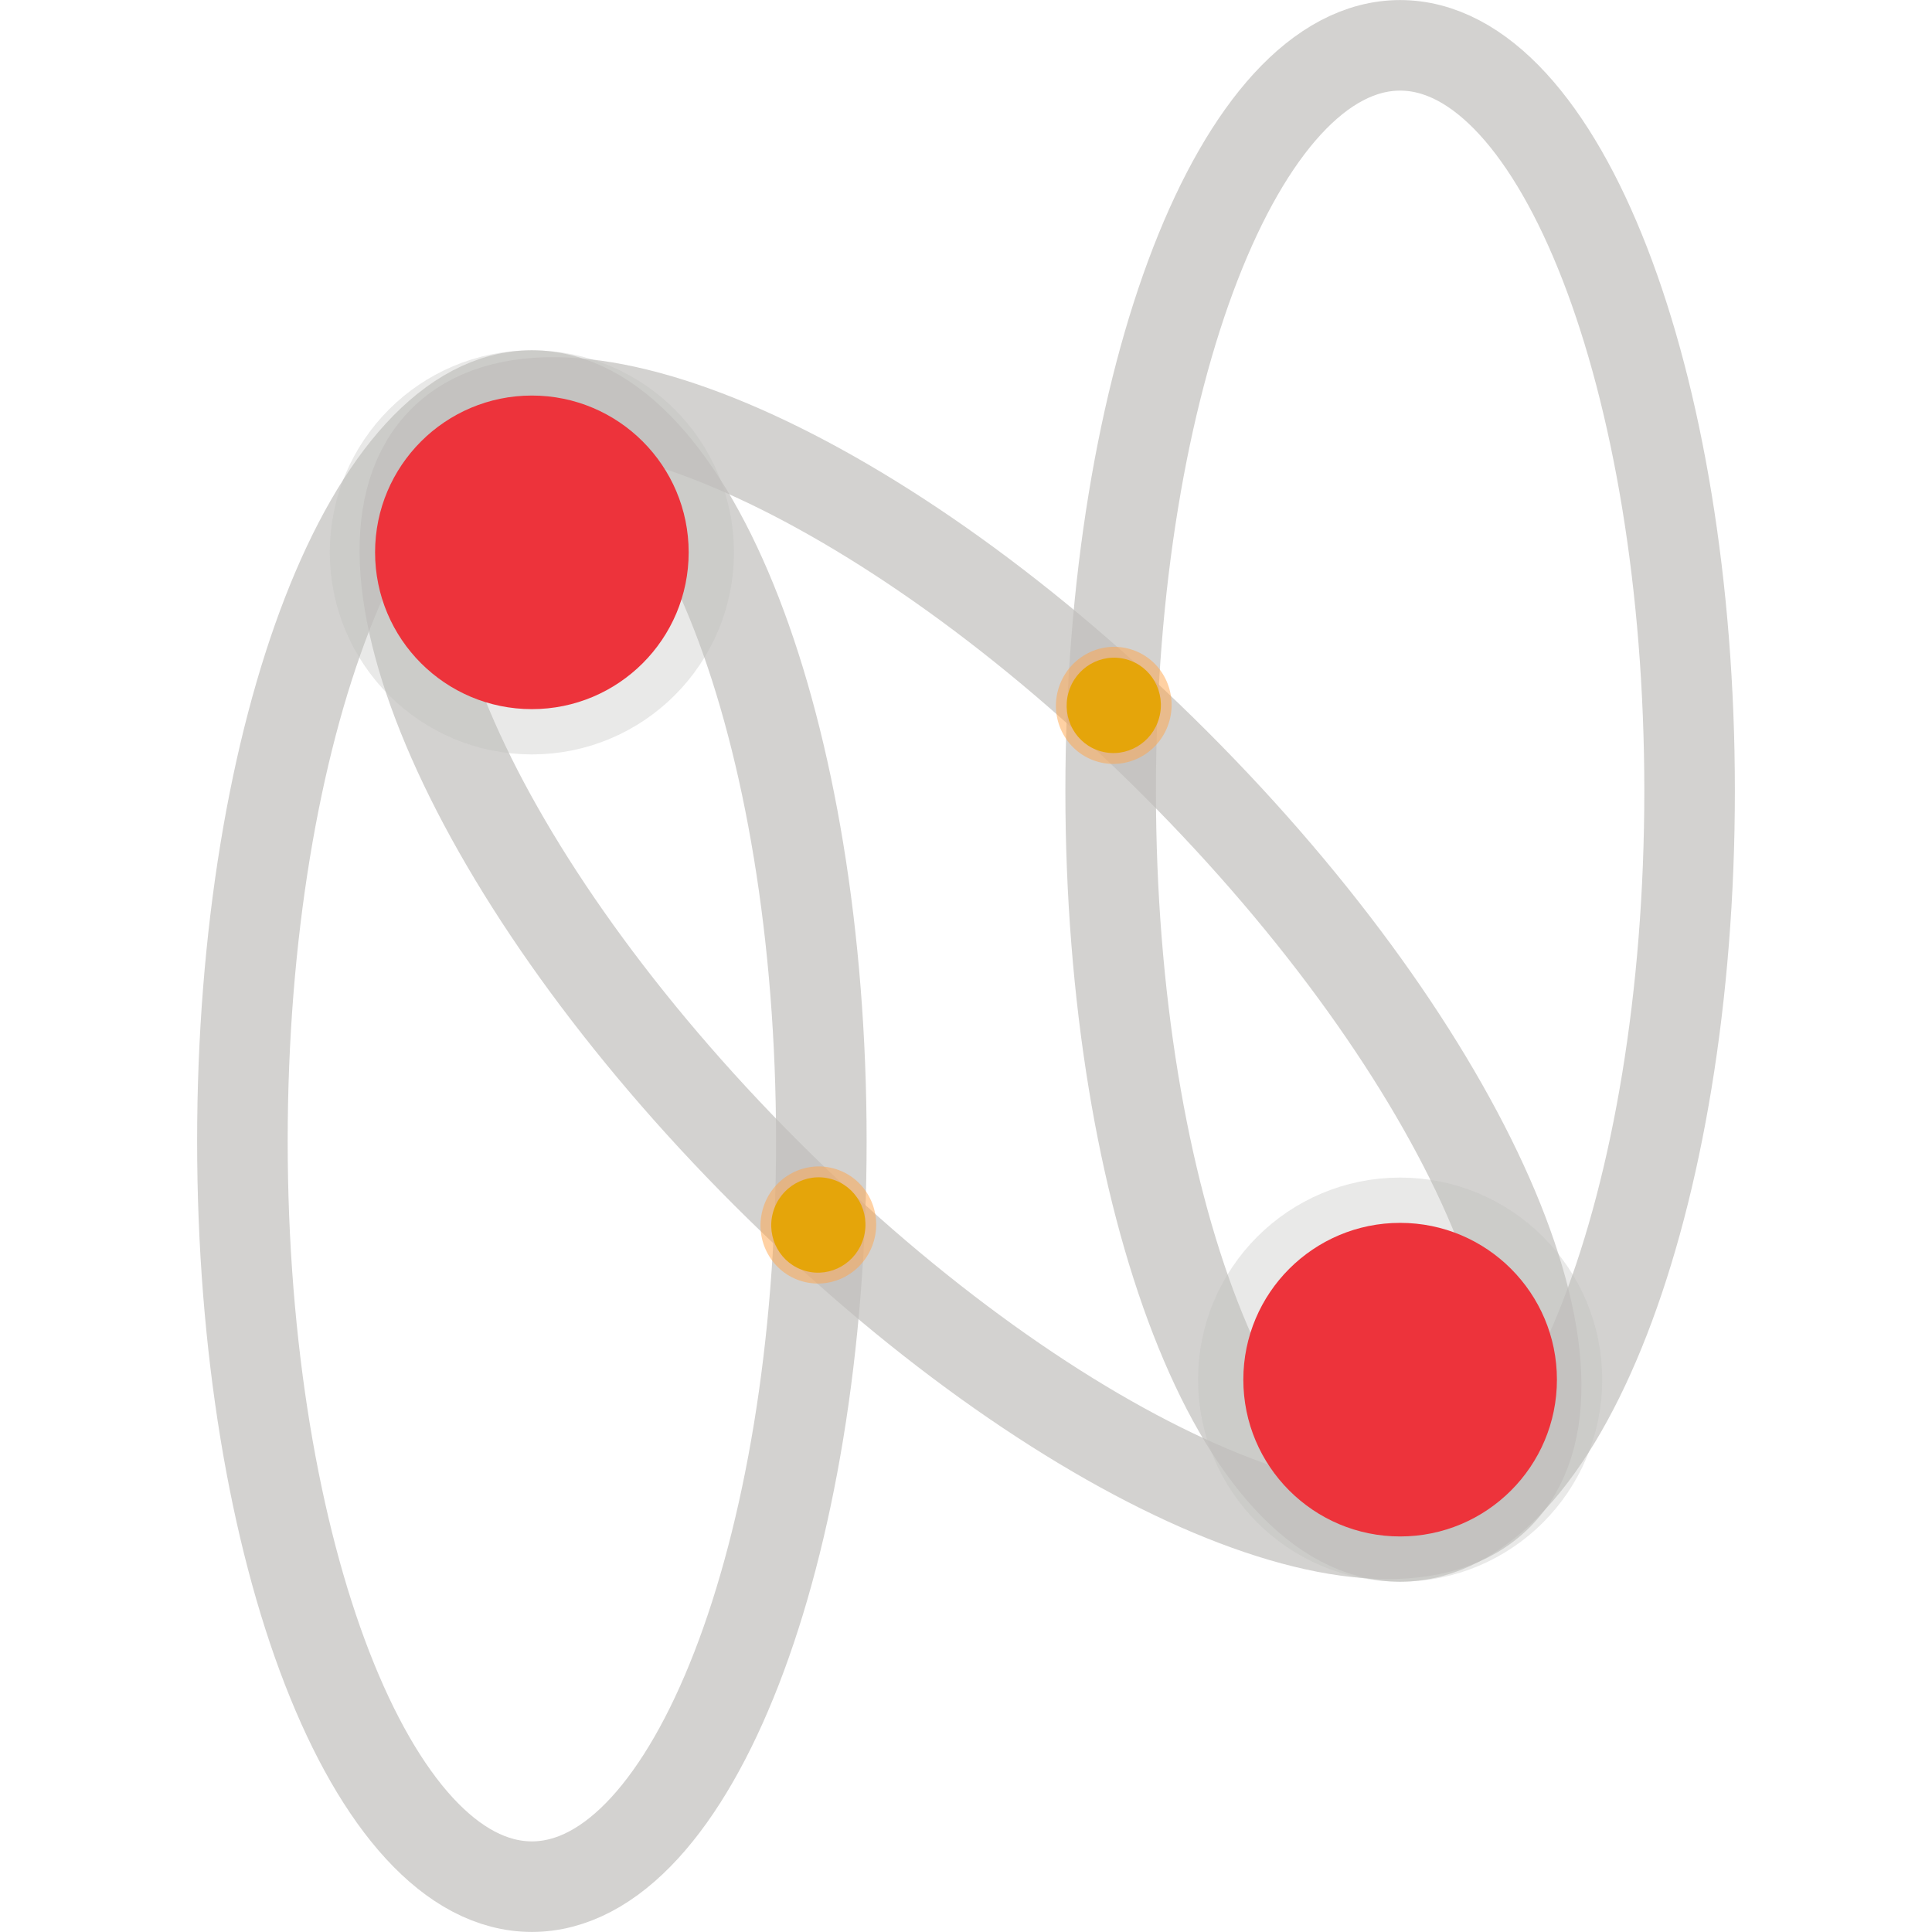
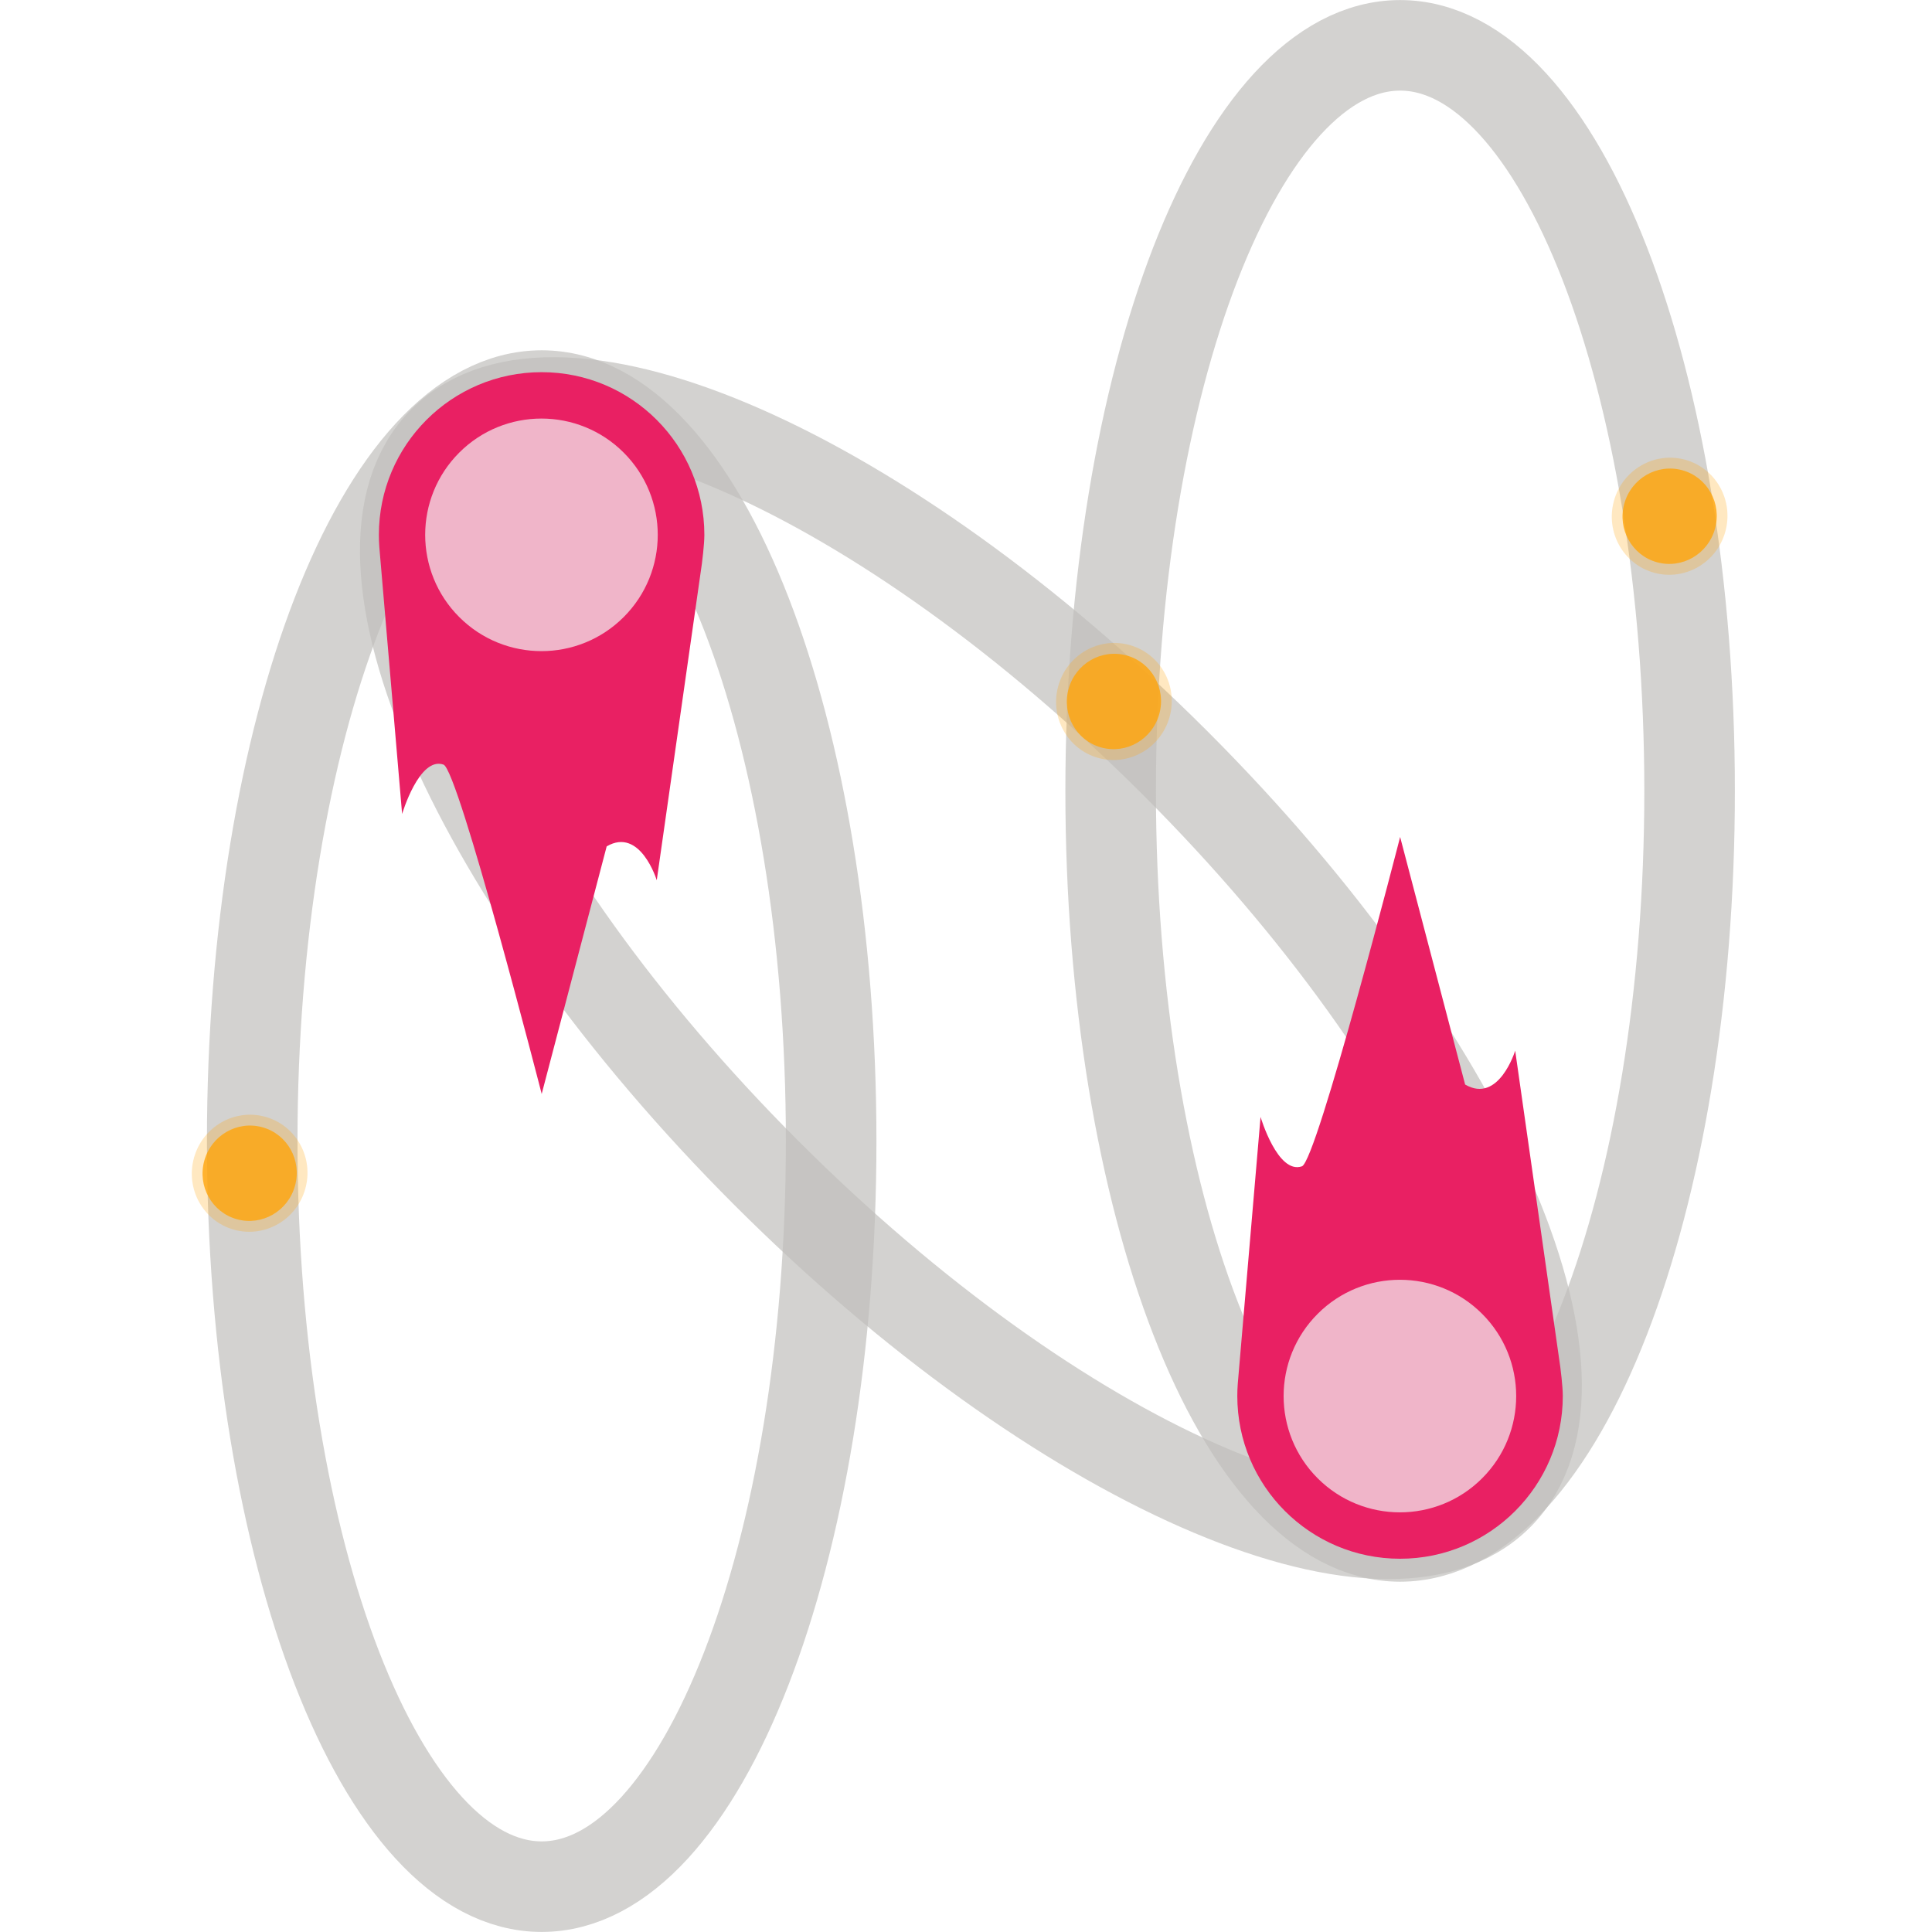
<svg xmlns="http://www.w3.org/2000/svg" width="64" height="64" viewBox="0 0 64 64" fill="none" version="1.1" id="svg2">
  <defs id="defs2" />
-   <ellipse style="fill:none;fill-opacity:0.098;stroke:#c0bfbc;stroke-width:3;stroke-dasharray:none;stroke-opacity:0.698" id="ellipse25" cx="37.801" cy="-17.619" rx="24.697" ry="9.589" transform="rotate(90)" />
-   <ellipse style="fill:none;fill-opacity:0.098;stroke:#c0bfbc;stroke-width:3;stroke-dasharray:none;stroke-opacity:0.698" id="ellipse1" cx="45.41" cy="0.056" rx="24.697" ry="9.589" transform="matrix(0.7071068,0.7071068,0.7071068,-0.7071068,0,0)" />
+   <ellipse style="fill:none;fill-opacity:0.098;stroke:#c0bfbc;stroke-width:3;stroke-dasharray:none;stroke-opacity:0.698" id="ellipse25" cx="37.801" cy="-17.944" rx="24.697" ry="9.589" transform="rotate(90)" />
+   <ellipse style="fill:none;fill-opacity:0.098;stroke:#c0bfbc;stroke-width:3;stroke-dasharray:none;stroke-opacity:0.698" id="ellipse1" cx="45.42" cy="0.065" rx="24.697" ry="9.589" transform="matrix(0.7071068,0.7071068,0.7071068,-0.7071068,0,0)" />
  <ellipse style="fill:none;fill-opacity:0.098;stroke:#c0bfbc;stroke-width:3;stroke-dasharray:none;stroke-opacity:0.698" id="ellipse6" cx="-26.199" cy="-46.381" rx="24.697" ry="9.589" transform="matrix(0,-1,-1,0,0,0)" />
-   <g id="g1" transform="translate(9.526082,-2.184978)">
-     <ellipse style="fill:#ffa348;fill-opacity:0.502;stroke:none;stroke-width:3;stroke-linejoin:round;stroke-dasharray:none;stroke-opacity:1;paint-order:stroke markers fill" id="ellipse7-3" cx="17.382" cy="33.163" rx="1.941" ry="1.914" transform="matrix(-0.2650858,0.9642248,0.9642248,0.2650858,0,0)" />
-     <ellipse style="fill:#e5a50a;fill-opacity:1;stroke:none;stroke-width:3;stroke-linejoin:round;stroke-dasharray:none;stroke-opacity:1;paint-order:stroke markers fill" id="ellipse8-8" cx="17.382" cy="33.163" rx="1.581" ry="1.559" transform="matrix(-0.2650858,0.9642248,0.9642248,0.2650858,0,0)" />
+   <g id="g10" transform="translate(27.93987,-8.450065)" style="opacity:0.85;fill:#ffa50a;fill-opacity:1">
+     <ellipse style="fill:#ffa50a;fill-opacity:0.3;stroke:none;stroke-width:3;stroke-linejoin:round;stroke-dasharray:none;stroke-opacity:1;paint-order:stroke markers fill" id="ellipse9" cx="17.382" cy="33.163" rx="1.941" ry="1.914" transform="matrix(-0.2650858,0.9642248,0.9642248,0.2650858,0,0)" />
+     <ellipse style="fill:#ffa50a;fill-opacity:1;stroke:none;stroke-width:3;stroke-linejoin:round;stroke-dasharray:none;stroke-opacity:1;paint-order:stroke markers fill" id="ellipse10" cx="17.382" cy="33.163" rx="1.581" ry="1.559" transform="matrix(-0.2650858,0.9642248,0.9642248,0.2650858,0,0)" />
  </g>
-   <circle style="fill:#ed333b;fill-opacity:1;stroke:#c0bfbc;stroke-width:3;stroke-dasharray:none;stroke-opacity:0.346;paint-order:stroke fill markers" id="path13-4" cx="17.619" cy="18.297" r="5.194" />
-   <circle style="fill:#ed333b;fill-opacity:1;stroke:#c0bfbc;stroke-width:3;stroke-dasharray:none;stroke-opacity:0.346;paint-order:stroke fill markers" id="circle2" cx="46.381" cy="45.703" r="5.194" />
-   <g id="g3" transform="translate(-0.2601199,15.02829)">
-     <ellipse style="fill:#ffa348;fill-opacity:0.502;stroke:none;stroke-width:3;stroke-linejoin:round;stroke-dasharray:none;stroke-opacity:1;paint-order:stroke markers fill" id="ellipse2" cx="17.382" cy="33.163" rx="1.941" ry="1.914" transform="matrix(-0.2650858,0.9642248,0.9642248,0.2650858,0,0)" />
-     <ellipse style="fill:#e5a50a;fill-opacity:1;stroke:none;stroke-width:3;stroke-linejoin:round;stroke-dasharray:none;stroke-opacity:1;paint-order:stroke markers fill" id="ellipse3" cx="17.382" cy="33.163" rx="1.581" ry="1.559" transform="matrix(-0.2650858,0.9642248,0.9642248,0.2650858,0,0)" />
+   <g id="g3" transform="translate(9.531438,-2.313921)" style="opacity:0.85;fill:#ffa50a;fill-opacity:1">
+     <ellipse style="fill:#ffa50a;fill-opacity:0.3;stroke:none;stroke-width:3;stroke-linejoin:round;stroke-dasharray:none;stroke-opacity:1;paint-order:stroke markers fill" id="ellipse2" cx="17.382" cy="33.163" rx="1.941" ry="1.914" transform="matrix(-0.2650858,0.9642248,0.9642248,0.2650858,0,0)" />
+     <ellipse style="fill:#ffa50a;fill-opacity:1;stroke:none;stroke-width:3;stroke-linejoin:round;stroke-dasharray:none;stroke-opacity:1;paint-order:stroke markers fill" id="ellipse3" cx="17.382" cy="33.163" rx="1.581" ry="1.559" transform="matrix(-0.2650858,0.9642248,0.9642248,0.2650858,0,0)" />
+   </g>
+   <g id="g5" transform="translate(-19.09875,13.31407)" style="opacity:0.85;fill:#ffa50a;fill-opacity:1">
+     <ellipse style="fill:#ffa50a;fill-opacity:0.3;stroke:none;stroke-width:3;stroke-linejoin:round;stroke-dasharray:none;stroke-opacity:1;paint-order:stroke markers fill" id="ellipse4" cx="17.382" cy="33.163" rx="1.941" ry="1.914" transform="matrix(-0.2650858,0.9642248,0.9642248,0.2650858,0,0)" />
+     <ellipse style="fill:#ffa50a;fill-opacity:1;stroke:none;stroke-width:3;stroke-linejoin:round;stroke-dasharray:none;stroke-opacity:1;paint-order:stroke markers fill" id="ellipse5" cx="17.382" cy="33.163" rx="1.581" ry="1.559" transform="matrix(-0.2650858,0.9642248,0.9642248,0.2650858,0,0)" />
+   </g>
+   <g id="g4" transform="matrix(2.460617,-2.460617,2.460617,2.460617,-185.8348,159.7548)">
+     <path style="fill:#e92063;fill-opacity:1;stroke-width:0.01" d="m 74.015,20.358 c 0,0 -2.743,1.622 -2.878,1.556 -0.22,-0.107 0.054,-0.611 0.054,-0.611 -0.65,0.548 -1.301,1.096 -1.951,1.644 -0.029,0.025 -0.057,0.051 -0.084,0.078 -0.605,0.605 -0.605,1.586 0,2.191 0.605,0.605 1.586,0.605 2.191,0 0.066,-0.066 0.176,-0.209 0.176,-0.209 l 1.828,-2.436 c 0,0 -0.471,0.25 -0.565,-0.109 z" id="path1" />
+     <circle style="fill:#f3f3f3;fill-opacity:0.703;stroke-width:0.01" cx="70.25" cy="24.12" r="1.107" id="circle1-3" />
+   </g>
+   <g id="g2" transform="matrix(2.460617,2.460617,2.460617,-2.460617,-214.2716,-95.79086)">
+     <path style="fill:#e92063;fill-opacity:1;stroke-width:0.01" d="m 74.015,20.358 c 0,0 -2.743,1.622 -2.878,1.556 -0.22,-0.107 0.054,-0.611 0.054,-0.611 -0.65,0.548 -1.301,1.096 -1.951,1.644 -0.029,0.025 -0.057,0.051 -0.084,0.078 -0.605,0.605 -0.605,1.586 0,2.191 0.605,0.605 1.586,0.605 2.191,0 0.066,-0.066 0.176,-0.209 0.176,-0.209 l 1.828,-2.436 c 0,0 -0.471,0.25 -0.565,-0.109 z" id="path2" />
+     <circle style="fill:#f3f3f3;fill-opacity:0.703;stroke-width:0.01" cx="70.25" cy="24.12" r="1.107" id="circle2" />
  </g>
</svg>
